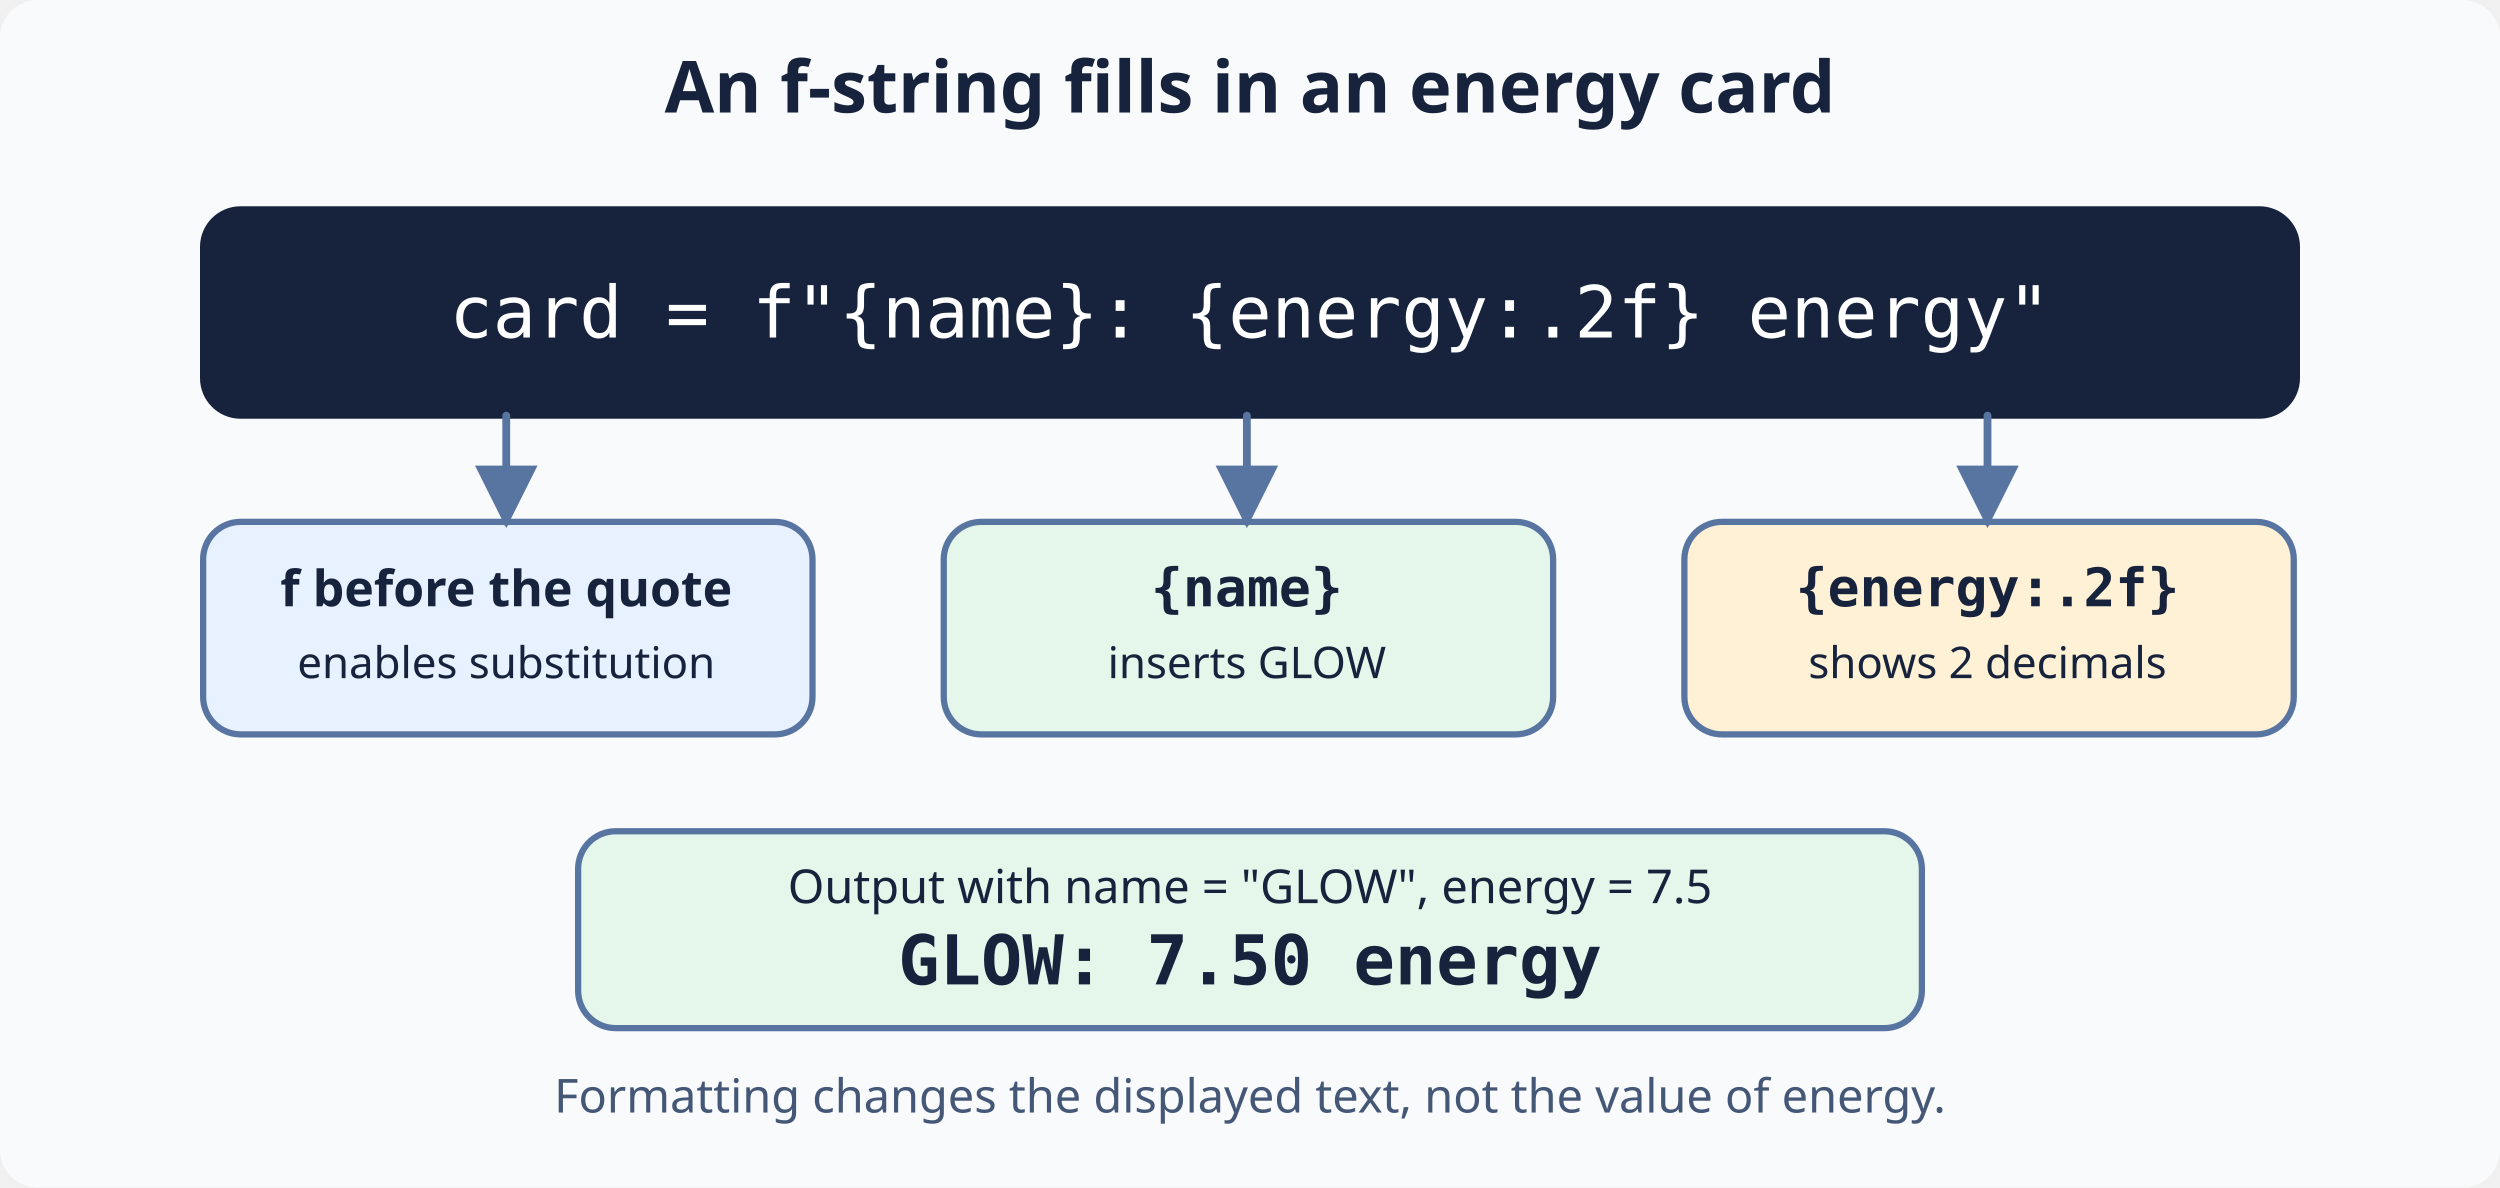
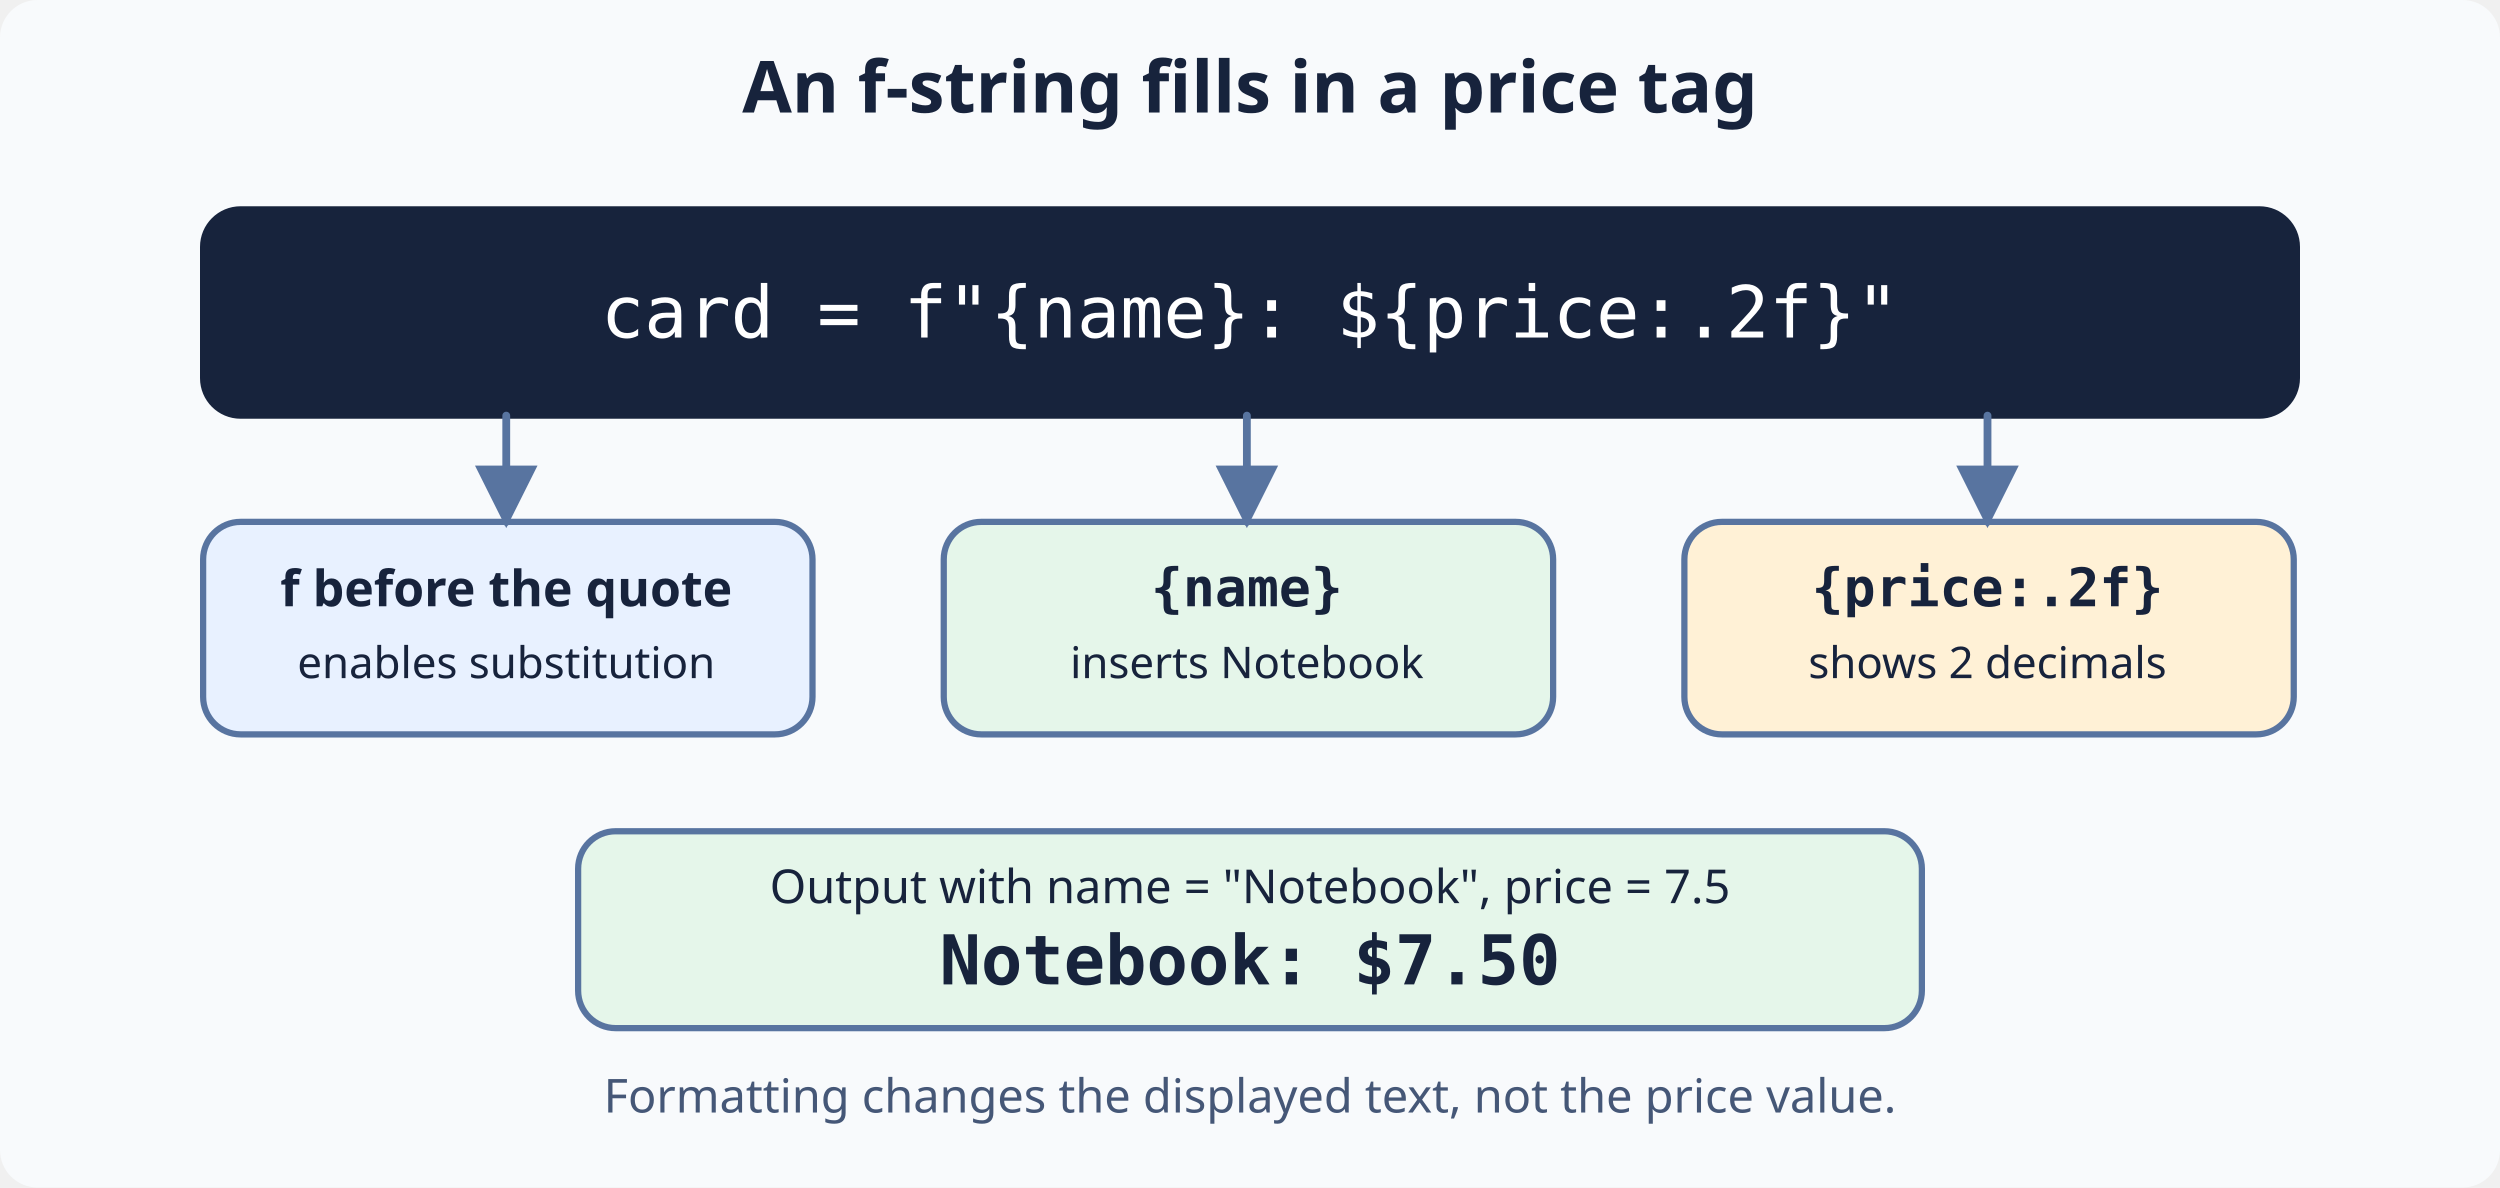
<svg xmlns="http://www.w3.org/2000/svg" viewBox="0 0 800 380" role="img" aria-labelledby="title desc">
  <rect width="800" height="380" fill="#f8fafc" rx="12" />
  <defs>
    <marker id="arrow" viewBox="0 0 10 10" markerWidth="8" markerHeight="8" refX="9" refY="5" orient="auto-start-reverse">
      <path d="M0 0 L10 5 L0 10 Z" fill="#5874a0" />
    </marker>
  </defs>
-   <text x="400" y="36" text-anchor="middle" font-family="sans-serif" font-size="23" font-weight="700" fill="#17233c">An f-string fills in an energy card</text>
+   <text x="400" y="36" text-anchor="middle" font-family="sans-serif" font-size="23" font-weight="700" fill="#17233c">An f-string fills in a price tag</text>
  <rect x="65" y="67" width="670" height="66" rx="12" fill="#17233c" stroke="#17233c" stroke-width="2" />
-   <text x="400" y="108" text-anchor="middle" font-family="monospace" font-size="23" font-weight="400" fill="white">card = f"{name}: {energy:.2f} energy"</text>
+   <text x="400" y="108" text-anchor="middle" font-family="monospace" font-size="23" font-weight="400" fill="white">card = f"{name}: ${price:.2f}"</text>
  <rect x="65" y="167" width="195" height="68" rx="12" fill="#e8f1ff" stroke="#5874a0" stroke-width="2" />
  <text x="162" y="194" text-anchor="middle" font-family="sans-serif" font-size="16" font-weight="700" fill="#17233c">f before the quote</text>
  <text x="162" y="217" text-anchor="middle" font-family="sans-serif" font-size="14" font-weight="400" fill="#17233c">enables substitution</text>
  <rect x="302" y="167" width="195" height="68" rx="12" fill="#e5f6ea" stroke="#5874a0" stroke-width="2" />
  <text x="399" y="194" text-anchor="middle" font-family="monospace" font-size="17" font-weight="700" fill="#17233c">{name}</text>
-   <text x="399" y="217" text-anchor="middle" font-family="sans-serif" font-size="14" font-weight="400" fill="#17233c">inserts GLOW</text>
+   <text x="399" y="217" text-anchor="middle" font-family="sans-serif" font-size="14" font-weight="400" fill="#17233c">inserts Notebook</text>
  <rect x="539" y="167" width="195" height="68" rx="12" fill="#fff1d6" stroke="#5874a0" stroke-width="2" />
-   <text x="636" y="194" text-anchor="middle" font-family="monospace" font-size="17" font-weight="700" fill="#17233c">{energy:.2f}</text>
+   <text x="636" y="194" text-anchor="middle" font-family="monospace" font-size="17" font-weight="700" fill="#17233c">{price:.2f}</text>
  <text x="636" y="217" text-anchor="middle" font-family="sans-serif" font-size="14" font-weight="400" fill="#17233c">shows 2 decimals</text>
  <path d="M162 133 V167" fill="none" stroke="#5874a0" stroke-width="2.5" stroke-linecap="round" stroke-linejoin="round" marker-end="url(#arrow)" />
  <path d="M399 133 V167" fill="none" stroke="#5874a0" stroke-width="2.5" stroke-linecap="round" stroke-linejoin="round" marker-end="url(#arrow)" />
  <path d="M636 133 V167" fill="none" stroke="#5874a0" stroke-width="2.5" stroke-linecap="round" stroke-linejoin="round" marker-end="url(#arrow)" />
  <rect x="185" y="266" width="430" height="63" rx="12" fill="#e5f6ea" stroke="#5874a0" stroke-width="2" />
-   <text x="400" y="289" text-anchor="middle" font-family="sans-serif" font-size="15" font-weight="400" fill="#17233c">Output with name = "GLOW", energy = 7.5</text>
-   <text x="400" y="315" text-anchor="middle" font-family="monospace" font-size="22" font-weight="700" fill="#17233c">GLOW: 7.50 energy</text>
-   <text x="400" y="356" text-anchor="middle" font-family="sans-serif" font-size="15" font-weight="400" fill="#455777">Formatting changes the displayed text, not the value of energy.</text>
+   <text x="400" y="289" text-anchor="middle" font-family="sans-serif" font-size="15" font-weight="400" fill="#17233c">Output with name = "Notebook", price = 7.5</text>
+   <text x="400" y="315" text-anchor="middle" font-family="monospace" font-size="22" font-weight="700" fill="#17233c">Notebook: $7.50</text>
+   <text x="400" y="356" text-anchor="middle" font-family="sans-serif" font-size="15" font-weight="400" fill="#455777">Formatting changes the displayed text, not the price value.</text>
</svg>
